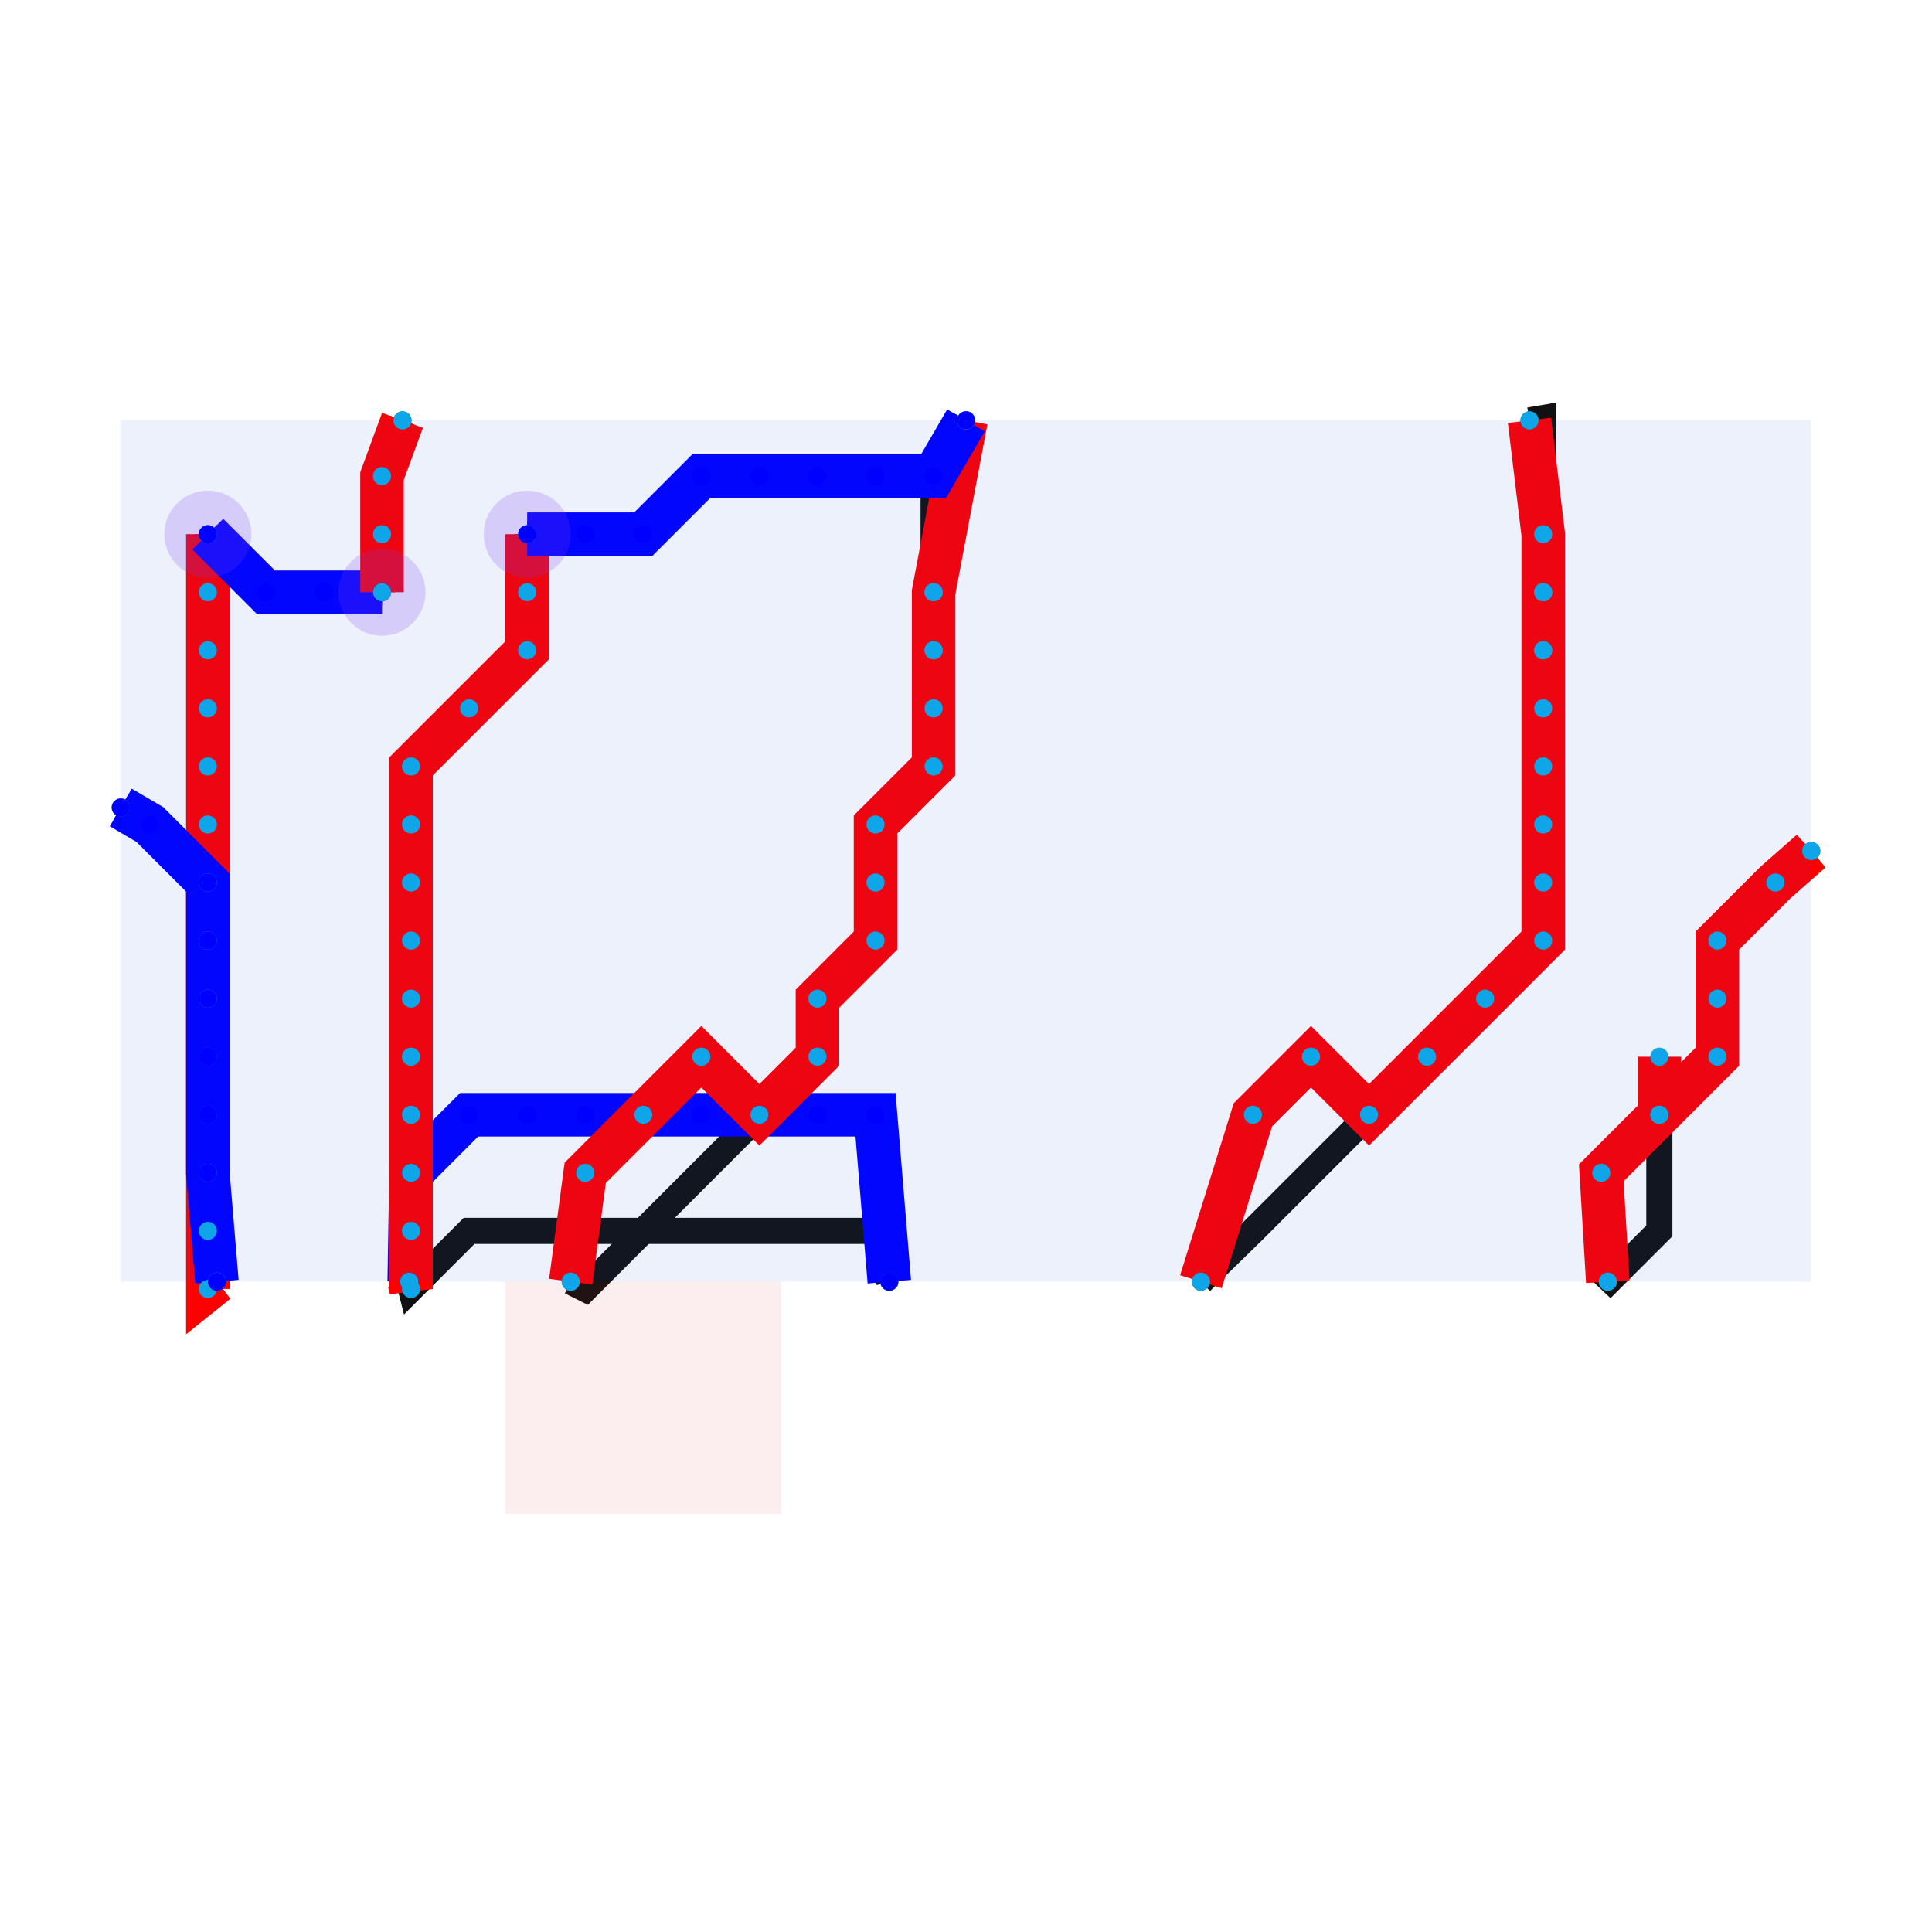
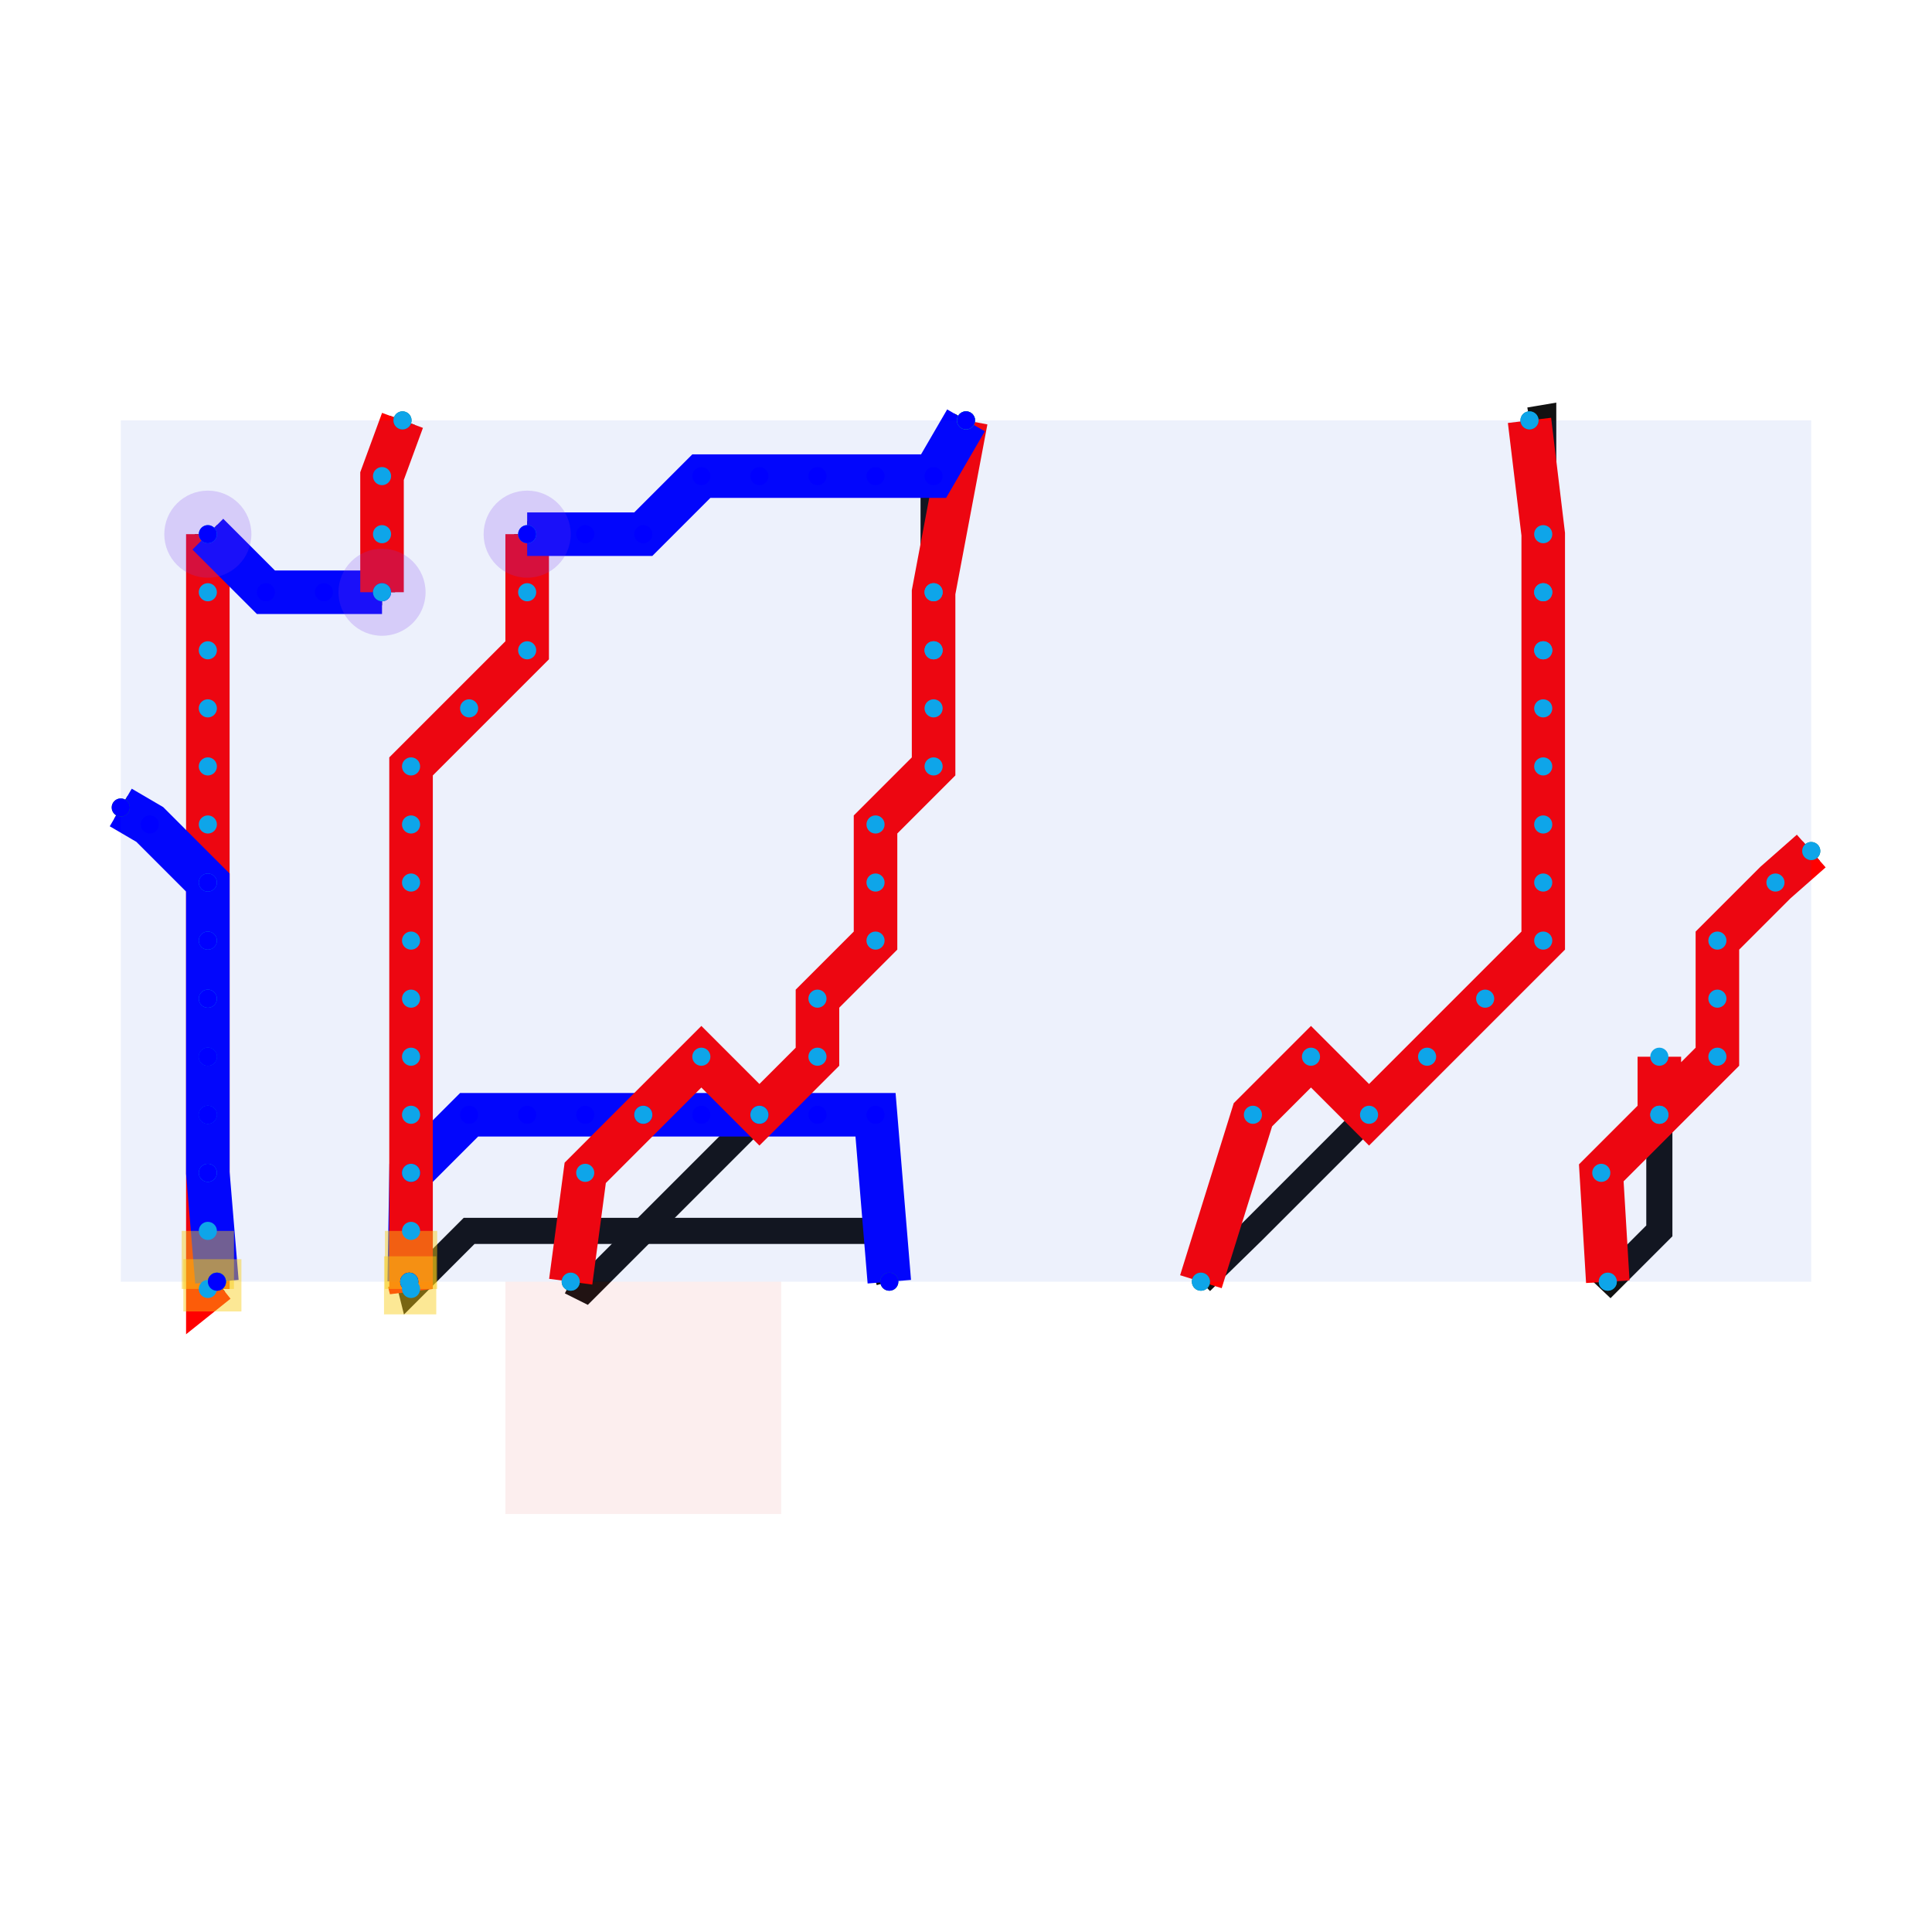
<svg xmlns="http://www.w3.org/2000/svg" width="640" height="640" viewBox="0 0 640 640">
  <rect width="100%" height="100%" fill="white" />
  <g>
    <polyline data-points="1.19375,-12.775 1.2000000000000002,-12.8 1.4000000000000001,-12.600000000000001 1.6,-12.600000000000001 1.8,-12.600000000000001 2,-12.600000000000001 2.2,-12.600000000000001 2.4000000000000004,-12.600000000000001 2.6000000000000005,-12.600000000000001 2.8000000000000007,-12.600000000000001 2.8475,-12.775" data-type="line" data-label="original:source_net_6_mst0" points="135.565,424.58 136.166,426.984 155.399,407.751 174.632,407.751 193.865,407.751 213.098,407.751 232.332,407.751 251.565,407.751 270.798,407.751 290.031,407.751 294.599,424.58" fill="none" stroke="#111111" stroke-width="8.655" />
  </g>
  <g>
    <polyline data-points="0.5312500000000008,-12.775 0.5,-12.8 0.5,-12.600000000000001 0.5,-12.400000000000002 0.5,-12.200000000000003 0.5,-12.000000000000004 0.5,-11.800000000000004 0.5,-11.600000000000005 0.5,-11.400000000000006 0.5,-11.200000000000006 0.5,-11.000000000000007 0.5,-10.800000000000008 0.5,-10.600000000000009 0.5,-10.40000000000001 0.5,-10.20000000000001" data-type="line" data-label="original:source_net_12" points="71.855,424.58 68.85,426.984 68.85,407.751 68.85,388.518 68.85,369.285 68.85,350.052 68.85,330.819 68.85,311.585 68.85,292.352 68.85,273.119 68.85,253.886 68.85,234.653 68.85,215.42 68.85,196.186 68.85,176.953" fill="none" stroke="#111111" stroke-width="8.655" />
  </g>
  <g>
    <polyline data-points="0.5,-10.20000000000001 0.5,-10.20000000000001 0.7,-10.40000000000001 0.8999999999999999,-10.40000000000001 1.0999999999999999,-10.40000000000001" data-type="line" data-label="original:source_net_12" points="68.85,176.953 68.85,176.953 88.083,196.186 107.316,196.186 126.549,196.186" fill="none" stroke="#111111" stroke-width="8.655" />
  </g>
  <g>
    <polyline data-points="1.0999999999999999,-10.40000000000001 1.0999999999999999,-10.40000000000001 1.0999999999999999,-10.20000000000001 1.0999999999999999,-10.00000000000001 1.1705457001021478,-9.807968978321702" data-type="line" data-label="original:source_net_12" points="126.549,196.186 126.549,196.186 126.549,176.953 126.549,157.72 133.333,139.253" fill="none" stroke="#111111" stroke-width="8.655" />
  </g>
  <g>
    <polyline data-points="5.322455650459661,-12.775 5.300000000000001,-12.8 5.500000000000001,-12.600000000000001 5.500000000000001,-12.400000000000002 5.500000000000001,-12.200000000000003 5.700000000000001,-12.000000000000004 5.700000000000001,-11.800000000000004 5.700000000000001,-11.600000000000005 5.900000000000001,-11.400000000000006 6.023274200612882,-11.291484489160851" data-type="line" data-label="original:source_net_15_mst1" points="532.605,424.58 530.446,426.984 549.679,407.751 549.679,388.518 549.679,369.285 568.912,350.052 568.912,330.819 568.912,311.585 588.145,292.352 600,281.917" fill="none" stroke="#111111" stroke-width="8.655" />
  </g>
  <g>
    <polyline data-points="5.052728500510735,-9.807968978321702 5.1000000000000005,-9.8 5.1000000000000005,-10 5.1000000000000005,-10.2 5.1000000000000005,-10.399999999999999 5.1000000000000005,-10.599999999999998 5.1000000000000005,-10.799999999999997 5.1000000000000005,-10.999999999999996 5.1000000000000005,-11.199999999999996 5.1000000000000005,-11.399999999999995 5.1000000000000005,-11.599999999999994 4.9,-11.799999999999994 4.7,-11.999999999999993 4.5,-12.199999999999992 4.3,-12.399999999999991 4.1,-12.59999999999999 3.920818550153221,-12.775" data-type="line" data-label="original:source_net_6_mst2" points="506.667,139.253 511.213,138.487 511.213,157.72 511.213,176.953 511.213,196.186 511.213,215.42 511.213,234.653 511.213,253.886 511.213,273.119 511.213,292.352 511.213,311.585 491.979,330.819 472.746,350.052 453.513,369.285 434.28,388.518 415.047,407.751 397.816,424.58" fill="none" stroke="#111111" stroke-width="8.655" />
  </g>
  <g>
    <polyline data-points="1.75,-12.775 1.8,-12.8 2,-12.600000000000001 2.2,-12.400000000000002 2.4000000000000004,-12.200000000000003 2.6000000000000005,-12.000000000000004 2.6000000000000005,-11.800000000000004 2.8000000000000007,-11.600000000000005 2.8000000000000007,-11.400000000000006 2.8000000000000007,-11.200000000000006 3.000000000000001,-11.000000000000007 3.000000000000001,-10.800000000000008 3.000000000000001,-10.600000000000009 3.000000000000001,-10.40000000000001 3.000000000000001,-10.20000000000001 3.000000000000001,-10.00000000000001 3.1116371003064414,-9.807968978321702" data-type="line" data-label="original:source_net_18" points="189.057,424.58 193.865,426.984 213.098,407.751 232.332,388.518 251.565,369.285 270.798,350.052 270.798,330.819 290.031,311.585 290.031,292.352 290.031,273.119 309.264,253.886 309.264,234.653 309.264,215.42 309.264,196.186 309.264,176.953 309.264,157.72 320,139.253" fill="none" stroke="#111111" stroke-width="8.655" />
  </g>
  <g>
    <polyline data-points="0.5312500000000008,-12.775 0.5,-12.8 0.5,-12.600000000000001 0.5,-12.400000000000002 0.5,-12.200000000000003 0.5,-12.000000000000004 0.5,-11.800000000000004 0.5,-11.600000000000005 0.5,-11.400000000000006 0.3,-11.200000000000006 0.20000000000000107,-11.14148448916085" data-type="line" data-label="original:source_net_13_mst2" points="71.855,424.58 68.85,426.984 68.85,407.751 68.85,388.518 68.85,369.285 68.85,350.052 68.85,330.819 68.85,311.585 68.85,292.352 49.617,273.119 40,267.492" fill="none" stroke="#111111" stroke-width="8.655" />
  </g>
  <g>
    <polyline data-points="1.19375,-12.775 1.2000000000000002,-12.8 1.2000000000000002,-12.600000000000001 1.2000000000000002,-12.400000000000002 1.2000000000000002,-12.200000000000003 1.2000000000000002,-12.000000000000004 1.2000000000000002,-11.800000000000004 1.2000000000000002,-11.600000000000005 1.2000000000000002,-11.400000000000006 1.2000000000000002,-11.200000000000006 1.2000000000000002,-11.000000000000007 1.4000000000000001,-10.800000000000008 1.6,-10.600000000000009 1.6,-10.40000000000001 1.6,-10.20000000000001" data-type="line" data-label="original:source_net_19" points="135.565,424.58 136.166,426.984 136.166,407.751 136.166,388.518 136.166,369.285 136.166,350.052 136.166,330.819 136.166,311.585 136.166,292.352 136.166,273.119 136.166,253.886 155.399,234.653 174.632,215.42 174.632,196.186 174.632,176.953" fill="none" stroke="#111111" stroke-width="8.655" />
  </g>
  <g>
    <polyline data-points="1.6,-10.20000000000001 1.6,-10.20000000000001 1.8,-10.20000000000001 2,-10.20000000000001 2.2,-10.00000000000001 2.4000000000000004,-10.00000000000001 2.6000000000000005,-10.00000000000001 2.8000000000000007,-10.00000000000001 3.000000000000001,-10.00000000000001 3.1116371003064414,-9.807968978321702" data-type="line" data-label="original:source_net_19" points="174.632,176.953 174.632,176.953 193.865,176.953 213.098,176.953 232.332,157.72 251.565,157.72 270.798,157.72 290.031,157.72 309.264,157.72 320,139.253" fill="none" stroke="#111111" stroke-width="8.655" />
  </g>
  <g>
    <polyline data-points="1.19375,-12.775 1.2000000000000002,-12.4 1.4000000000000001,-12.200000000000001 1.6,-12.200000000000001 1.8,-12.200000000000001 2,-12.200000000000001 2.2,-12.200000000000001 2.4000000000000004,-12.200000000000001 2.6000000000000005,-12.200000000000001 2.8000000000000007,-12.200000000000001 2.8475,-12.775" data-type="line" data-label="source_net_6_mst0" points="135.565,424.58 136.166,388.518 155.399,369.285 174.632,369.285 193.865,369.285 213.098,369.285 232.332,369.285 251.565,369.285 270.798,369.285 290.031,369.285 294.599,424.58" fill="none" stroke="#0000FF" stroke-width="14.425" />
  </g>
  <g>
    <polyline data-points="0.5312500000000008,-12.775 0.5,-12.8 0.5,-12.600000000000001 0.5,-12.400000000000002 0.5,-12.200000000000003 0.5,-12.000000000000004 0.5,-11.800000000000004 0.5,-11.600000000000005 0.5,-11.400000000000006 0.5,-11.200000000000006 0.5,-11.000000000000007 0.5,-10.800000000000008 0.5,-10.600000000000009 0.5,-10.40000000000001 0.5,-10.20000000000001" data-type="line" data-label="source_net_12" points="71.855,424.58 68.85,426.984 68.85,407.751 68.85,388.518 68.85,369.285 68.85,350.052 68.85,330.819 68.85,311.585 68.85,292.352 68.85,273.119 68.85,253.886 68.85,234.653 68.85,215.42 68.85,196.186 68.85,176.953" fill="none" stroke="#FF0000" stroke-width="14.425" />
  </g>
  <g>
    <polyline data-points="0.5,-10.20000000000001 0.5,-10.20000000000001 0.7,-10.40000000000001 0.8999999999999999,-10.40000000000001 1.0999999999999999,-10.40000000000001" data-type="line" data-label="source_net_12" points="68.85,176.953 68.85,176.953 88.083,196.186 107.316,196.186 126.549,196.186" fill="none" stroke="#0000FF" stroke-width="14.425" />
  </g>
  <g>
    <polyline data-points="1.0999999999999999,-10.40000000000001 1.0999999999999999,-10.40000000000001 1.0999999999999999,-10.20000000000001 1.0999999999999999,-10.00000000000001 1.1705457001021478,-9.807968978321702" data-type="line" data-label="source_net_12" points="126.549,196.186 126.549,196.186 126.549,176.953 126.549,157.72 133.333,139.253" fill="none" stroke="#FF0000" stroke-width="14.425" />
  </g>
  <g>
    <polyline data-points="5.322455650459661,-12.775 5.300000000000001,-12.4 5.500000000000001,-12.200000000000001 5.500000000000001,-12.000000000000002 5.500000000000001,-12.200000000000003 5.700000000000001,-12.000000000000004 5.700000000000001,-11.800000000000004 5.700000000000001,-11.600000000000005 5.900000000000001,-11.400000000000006 6.023274200612882,-11.291484489160851" data-type="line" data-label="source_net_15_mst1" points="532.605,424.58 530.446,388.518 549.679,369.285 549.679,350.052 549.679,369.285 568.912,350.052 568.912,330.819 568.912,311.585 588.145,292.352 600,281.917" fill="none" stroke="#FF0000" stroke-width="14.425" />
  </g>
  <g>
    <polyline data-points="5.052728500510735,-9.807968978321702 5.1000000000000005,-10.200000000000001 5.1000000000000005,-10.4 5.1000000000000005,-10.6 5.1000000000000005,-10.399999999999999 5.1000000000000005,-10.599999999999998 5.1000000000000005,-10.799999999999997 5.1000000000000005,-10.999999999999996 5.1000000000000005,-11.199999999999996 5.1000000000000005,-11.399999999999995 5.1000000000000005,-11.599999999999994 4.9,-11.799999999999994 4.7,-11.999999999999993 4.5,-12.199999999999992 4.3,-11.999999999999991 4.1,-12.19999999999999 3.920818550153221,-12.775" data-type="line" data-label="source_net_6_mst2" points="506.667,139.253 511.213,176.953 511.213,196.186 511.213,215.42 511.213,196.186 511.213,215.42 511.213,234.653 511.213,253.886 511.213,273.119 511.213,292.352 511.213,311.585 491.979,330.819 472.746,350.052 453.513,369.285 434.28,350.052 415.047,369.285 397.816,424.58" fill="none" stroke="#FF0000" stroke-width="14.425" />
  </g>
  <g>
    <polyline data-points="1.75,-12.775 1.8,-12.4 2,-12.200000000000001 2.2,-12.000000000000002 2.4000000000000004,-12.200000000000003 2.6000000000000005,-12.000000000000004 2.6000000000000005,-11.800000000000004 2.8000000000000007,-11.600000000000005 2.8000000000000007,-11.400000000000006 2.8000000000000007,-11.200000000000006 3.000000000000001,-11.000000000000007 3.000000000000001,-10.800000000000008 3.000000000000001,-10.600000000000009 3.000000000000001,-10.40000000000001 3.000000000000001,-10.60000000000001 3.000000000000001,-10.400000000000011 3.1116371003064414,-9.807968978321702" data-type="line" data-label="source_net_18" points="189.057,424.58 193.865,388.518 213.098,369.285 232.332,350.052 251.565,369.285 270.798,350.052 270.798,330.819 290.031,311.585 290.031,292.352 290.031,273.119 309.264,253.886 309.264,234.653 309.264,215.42 309.264,196.186 309.264,215.42 309.264,196.186 320,139.253" fill="none" stroke="#FF0000" stroke-width="14.425" />
  </g>
  <g>
    <polyline data-points="0.5312500000000008,-12.775 0.5,-12.4 0.5,-12.200000000000001 0.5,-12.000000000000002 0.5,-12.200000000000003 0.5,-12.000000000000004 0.5,-11.800000000000004 0.5,-11.600000000000005 0.5,-11.400000000000006 0.3,-11.200000000000006 0.20000000000000107,-11.14148448916085" data-type="line" data-label="source_net_13_mst2" points="71.855,424.58 68.85,388.518 68.85,369.285 68.85,350.052 68.85,369.285 68.85,350.052 68.85,330.819 68.85,311.585 68.85,292.352 49.617,273.119 40,267.492" fill="none" stroke="#0000FF" stroke-width="14.425" />
  </g>
  <g>
    <polyline data-points="1.19375,-12.775 1.2000000000000002,-12.8 1.2000000000000002,-12.600000000000001 1.2000000000000002,-12.400000000000002 1.2000000000000002,-12.200000000000003 1.2000000000000002,-12.000000000000004 1.2000000000000002,-11.800000000000004 1.2000000000000002,-11.600000000000005 1.2000000000000002,-11.400000000000006 1.2000000000000002,-11.200000000000006 1.2000000000000002,-11.000000000000007 1.4000000000000001,-10.800000000000008 1.6,-10.600000000000009 1.6,-10.40000000000001 1.6,-10.20000000000001" data-type="line" data-label="source_net_19" points="135.565,424.58 136.166,426.984 136.166,407.751 136.166,388.518 136.166,369.285 136.166,350.052 136.166,330.819 136.166,311.585 136.166,292.352 136.166,273.119 136.166,253.886 155.399,234.653 174.632,215.42 174.632,196.186 174.632,176.953" fill="none" stroke="#FF0000" stroke-width="14.425" />
  </g>
  <g>
    <polyline data-points="1.6,-10.20000000000001 1.6,-10.20000000000001 1.8,-10.20000000000001 2,-10.20000000000001 2.2,-10.00000000000001 2.4000000000000004,-10.00000000000001 2.6000000000000005,-10.00000000000001 2.8000000000000007,-10.00000000000001 3.000000000000001,-10.00000000000001 3.1116371003064414,-9.807968978321702" data-type="line" data-label="source_net_19" points="174.632,176.953 174.632,176.953 193.865,176.953 213.098,176.953 232.332,157.72 251.565,157.72 270.798,157.72 290.031,157.72 309.264,157.72 320,139.253" fill="none" stroke="#0000FF" stroke-width="14.425" />
  </g>
  <g>
    <rect data-type="rect" data-label="cmn_26" data-x="3.1116371003064414" data-y="-11.291484489160851" x="40" y="139.253" width="560" height="285.327" fill="rgba(29, 78, 216, 0.08)" stroke="#1d4ed8" stroke-width="0.01" />
  </g>
  <g>
    <rect data-type="rect" data-label="obstacle:rect:0" data-x="2" data-y="-13.175" x="167.42" y="424.58" width="91.358" height="76.933" fill="rgba(220, 38, 38, 0.08)" stroke="#dc2626" stroke-width="0.01" />
+   </g>
+   <g>
+     <rect data-type="rect" data-label="boundry-violation:1:0" data-x="0.5156250000000004" data-y="-12.787500000000001" x="60.736" y="417.127" width="19.233" height="17.31" fill="rgba(250, 204, 21, 0.45)" stroke="#b45309" stroke-width="0.01" />
+   </g>
+   <g>
+     <rect data-type="rect" data-label="boundry-violation:1:1" data-x="0.5" data-y="-12.700000000000001" x="60.195" y="407.751" width="17.31" height="19.233" fill="rgba(250, 204, 21, 0.45)" stroke="#b45309" stroke-width="0.01" />
+   </g>
+   <g>
+     <rect data-type="rect" data-label="boundry-violation:6:0" data-x="1.1968750000000001" data-y="-12.787500000000001" x="127.21" y="416.166" width="17.31" height="19.233" fill="rgba(250, 204, 21, 0.45)" stroke="#b45309" stroke-width="0.01" />
+   </g>
+   <g>
+     <rect data-type="rect" data-label="boundry-violation:6:1" data-x="1.2000000000000002" data-y="-12.700000000000001" x="127.511" y="407.751" width="17.31" height="19.233" fill="rgba(250, 204, 21, 0.45)" stroke="#b45309" stroke-width="0.01" />
  </g>
  <circle data-type="circle" data-label="" data-x="0.5" data-y="-10.20000000000001" cx="68.85" cy="176.953" r="14.425" fill="rgba(124, 58, 237, 0.2)" stroke="#7c3aed" stroke-width="0.01" />
  <circle data-type="circle" data-label="" data-x="1.0999999999999999" data-y="-10.40000000000001" cx="126.549" cy="196.186" r="14.425" fill="rgba(124, 58, 237, 0.2)" stroke="#7c3aed" stroke-width="0.01" />
  <circle data-type="circle" data-label="" data-x="1.6" data-y="-10.20000000000001" cx="174.632" cy="176.953" r="14.425" fill="rgba(124, 58, 237, 0.2)" stroke="#7c3aed" stroke-width="0.01" />
  <g>
    <circle data-type="point" data-label="source_net_6_mst0" data-x="1.19375" data-y="-12.775" cx="135.565" cy="424.58" r="3" fill="#0f766e" />
  </g>
  <g>
    <circle data-type="point" data-label="source_net_6_mst0" data-x="2.8475" data-y="-12.775" cx="294.599" cy="424.58" r="3" fill="#0f766e" />
  </g>
  <g>
    <circle data-type="point" data-label="source_net_19" data-x="1.19375" data-y="-12.775" cx="135.565" cy="424.58" r="3" fill="#0f766e" />
  </g>
  <g>
    <circle data-type="point" data-label="source_net_19" data-x="3.1116371003064414" data-y="-9.807968978321702" cx="320" cy="139.253" r="3" fill="#0f766e" />
  </g>
  <g>
    <circle data-type="point" data-label="source_net_6_mst2" data-x="3.920818550153221" data-y="-12.775" cx="397.816" cy="424.58" r="3" fill="#0f766e" />
  </g>
  <g>
    <circle data-type="point" data-label="source_net_6_mst2" data-x="5.052728500510735" data-y="-9.807968978321702" cx="506.667" cy="139.253" r="3" fill="#0f766e" />
  </g>
  <g>
    <circle data-type="point" data-label="source_net_13_mst2" data-x="0.20000000000000107" data-y="-11.14148448916085" cx="40" cy="267.492" r="3" fill="#0f766e" />
  </g>
  <g>
    <circle data-type="point" data-label="source_net_13_mst2" data-x="0.5312500000000008" data-y="-12.775" cx="71.855" cy="424.58" r="3" fill="#0f766e" />
  </g>
  <g>
    <circle data-type="point" data-label="source_net_18" data-x="1.75" data-y="-12.775" cx="189.057" cy="424.58" r="3" fill="#0f766e" />
  </g>
  <g>
    <circle data-type="point" data-label="source_net_18" data-x="3.1116371003064414" data-y="-9.807968978321702" cx="320" cy="139.253" r="3" fill="#0f766e" />
  </g>
  <g>
    <circle data-type="point" data-label="source_net_12" data-x="1.1705457001021478" data-y="-9.807968978321702" cx="133.333" cy="139.253" r="3" fill="#0f766e" />
  </g>
  <g>
    <circle data-type="point" data-label="source_net_12" data-x="0.5312500000000008" data-y="-12.775" cx="71.855" cy="424.58" r="3" fill="#0f766e" />
  </g>
  <g>
    <circle data-type="point" data-label="source_net_15_mst1" data-x="5.322455650459661" data-y="-12.775" cx="532.605" cy="424.58" r="3" fill="#0f766e" />
  </g>
  <g>
    <circle data-type="point" data-label="source_net_15_mst1" data-x="6.023274200612882" data-y="-11.291484489160851" cx="600" cy="281.917" r="3" fill="#0f766e" />
  </g>
  <g>
    <circle data-type="point" data-label="" data-x="1.19375" data-y="-12.775" cx="135.565" cy="424.58" r="3" fill="#0000FF" />
  </g>
  <g>
    <circle data-type="point" data-label="" data-x="1.2000000000000002" data-y="-12.4" cx="136.166" cy="388.518" r="3" fill="#0000FF" />
  </g>
  <g>
    <circle data-type="point" data-label="" data-x="1.4000000000000001" data-y="-12.200000000000001" cx="155.399" cy="369.285" r="3" fill="#0000FF" />
  </g>
  <g>
    <circle data-type="point" data-label="" data-x="1.6" data-y="-12.200000000000001" cx="174.632" cy="369.285" r="3" fill="#0000FF" />
  </g>
  <g>
    <circle data-type="point" data-label="" data-x="1.8" data-y="-12.200000000000001" cx="193.865" cy="369.285" r="3" fill="#0000FF" />
  </g>
  <g>
    <circle data-type="point" data-label="" data-x="2" data-y="-12.200000000000001" cx="213.098" cy="369.285" r="3" fill="#0000FF" />
  </g>
  <g>
    <circle data-type="point" data-label="" data-x="2.2" data-y="-12.200000000000001" cx="232.332" cy="369.285" r="3" fill="#0000FF" />
  </g>
  <g>
    <circle data-type="point" data-label="" data-x="2.4000000000000004" data-y="-12.200000000000001" cx="251.565" cy="369.285" r="3" fill="#0000FF" />
  </g>
  <g>
    <circle data-type="point" data-label="" data-x="2.6000000000000005" data-y="-12.200000000000001" cx="270.798" cy="369.285" r="3" fill="#0000FF" />
  </g>
  <g>
    <circle data-type="point" data-label="" data-x="2.8000000000000007" data-y="-12.200000000000001" cx="290.031" cy="369.285" r="3" fill="#0000FF" />
  </g>
  <g>
    <circle data-type="point" data-label="" data-x="2.8475" data-y="-12.775" cx="294.599" cy="424.58" r="3" fill="#0000FF" />
  </g>
  <g>
    <circle data-type="point" data-label="" data-x="0.5312500000000008" data-y="-12.775" cx="71.855" cy="424.58" r="3" fill="#0ea5e9" />
  </g>
  <g>
    <circle data-type="point" data-label="" data-x="0.5" data-y="-12.8" cx="68.85" cy="426.984" r="3" fill="#0ea5e9" />
  </g>
  <g>
    <circle data-type="point" data-label="" data-x="0.5" data-y="-12.600000000000001" cx="68.85" cy="407.751" r="3" fill="#0ea5e9" />
  </g>
  <g>
    <circle data-type="point" data-label="" data-x="0.5" data-y="-12.400000000000002" cx="68.85" cy="388.518" r="3" fill="#0ea5e9" />
  </g>
  <g>
    <circle data-type="point" data-label="" data-x="0.5" data-y="-12.200000000000003" cx="68.85" cy="369.285" r="3" fill="#0ea5e9" />
  </g>
  <g>
    <circle data-type="point" data-label="" data-x="0.5" data-y="-12.000000000000004" cx="68.85" cy="350.052" r="3" fill="#0ea5e9" />
  </g>
  <g>
    <circle data-type="point" data-label="" data-x="0.5" data-y="-11.800000000000004" cx="68.85" cy="330.819" r="3" fill="#0ea5e9" />
  </g>
  <g>
    <circle data-type="point" data-label="" data-x="0.5" data-y="-11.600000000000005" cx="68.85" cy="311.585" r="3" fill="#0ea5e9" />
  </g>
  <g>
    <circle data-type="point" data-label="" data-x="0.5" data-y="-11.400000000000006" cx="68.85" cy="292.352" r="3" fill="#0ea5e9" />
  </g>
  <g>
    <circle data-type="point" data-label="" data-x="0.5" data-y="-11.200000000000006" cx="68.85" cy="273.119" r="3" fill="#0ea5e9" />
  </g>
  <g>
    <circle data-type="point" data-label="" data-x="0.5" data-y="-11.000000000000007" cx="68.85" cy="253.886" r="3" fill="#0ea5e9" />
  </g>
  <g>
    <circle data-type="point" data-label="" data-x="0.5" data-y="-10.800000000000008" cx="68.85" cy="234.653" r="3" fill="#0ea5e9" />
  </g>
  <g>
    <circle data-type="point" data-label="" data-x="0.5" data-y="-10.600000000000009" cx="68.85" cy="215.42" r="3" fill="#0ea5e9" />
  </g>
  <g>
    <circle data-type="point" data-label="" data-x="0.5" data-y="-10.40000000000001" cx="68.85" cy="196.186" r="3" fill="#0ea5e9" />
  </g>
  <g>
    <circle data-type="point" data-label="" data-x="0.5" data-y="-10.20000000000001" cx="68.85" cy="176.953" r="3" fill="#0ea5e9" />
  </g>
  <g>
    <circle data-type="point" data-label="" data-x="0.5" data-y="-10.20000000000001" cx="68.85" cy="176.953" r="3" fill="#0000FF" />
  </g>
  <g>
    <circle data-type="point" data-label="" data-x="0.7" data-y="-10.40000000000001" cx="88.083" cy="196.186" r="3" fill="#0000FF" />
  </g>
  <g>
    <circle data-type="point" data-label="" data-x="0.8999999999999999" data-y="-10.40000000000001" cx="107.316" cy="196.186" r="3" fill="#0000FF" />
  </g>
  <g>
    <circle data-type="point" data-label="" data-x="1.0999999999999999" data-y="-10.40000000000001" cx="126.549" cy="196.186" r="3" fill="#0000FF" />
  </g>
  <g>
    <circle data-type="point" data-label="" data-x="1.0999999999999999" data-y="-10.40000000000001" cx="126.549" cy="196.186" r="3" fill="#0ea5e9" />
  </g>
  <g>
    <circle data-type="point" data-label="" data-x="1.0999999999999999" data-y="-10.20000000000001" cx="126.549" cy="176.953" r="3" fill="#0ea5e9" />
  </g>
  <g>
    <circle data-type="point" data-label="" data-x="1.0999999999999999" data-y="-10.00000000000001" cx="126.549" cy="157.72" r="3" fill="#0ea5e9" />
  </g>
  <g>
    <circle data-type="point" data-label="" data-x="1.1705457001021478" data-y="-9.807968978321702" cx="133.333" cy="139.253" r="3" fill="#0ea5e9" />
  </g>
  <g>
    <circle data-type="point" data-label="" data-x="5.322455650459661" data-y="-12.775" cx="532.605" cy="424.58" r="3" fill="#0ea5e9" />
  </g>
  <g>
    <circle data-type="point" data-label="" data-x="5.300000000000001" data-y="-12.4" cx="530.446" cy="388.518" r="3" fill="#0ea5e9" />
  </g>
  <g>
    <circle data-type="point" data-label="" data-x="5.500000000000001" data-y="-12.200000000000001" cx="549.679" cy="369.285" r="3" fill="#0ea5e9" />
  </g>
  <g>
    <circle data-type="point" data-label="" data-x="5.500000000000001" data-y="-12.000000000000002" cx="549.679" cy="350.052" r="3" fill="#0ea5e9" />
  </g>
  <g>
    <circle data-type="point" data-label="" data-x="5.500000000000001" data-y="-12.200000000000003" cx="549.679" cy="369.285" r="3" fill="#0ea5e9" />
  </g>
  <g>
    <circle data-type="point" data-label="" data-x="5.700000000000001" data-y="-12.000000000000004" cx="568.912" cy="350.052" r="3" fill="#0ea5e9" />
  </g>
  <g>
    <circle data-type="point" data-label="" data-x="5.700000000000001" data-y="-11.800000000000004" cx="568.912" cy="330.819" r="3" fill="#0ea5e9" />
  </g>
  <g>
    <circle data-type="point" data-label="" data-x="5.700000000000001" data-y="-11.600000000000005" cx="568.912" cy="311.585" r="3" fill="#0ea5e9" />
  </g>
  <g>
    <circle data-type="point" data-label="" data-x="5.900000000000001" data-y="-11.400000000000006" cx="588.145" cy="292.352" r="3" fill="#0ea5e9" />
  </g>
  <g>
    <circle data-type="point" data-label="" data-x="6.023274200612882" data-y="-11.291484489160851" cx="600" cy="281.917" r="3" fill="#0ea5e9" />
  </g>
  <g>
    <circle data-type="point" data-label="" data-x="5.052728500510735" data-y="-9.807968978321702" cx="506.667" cy="139.253" r="3" fill="#0ea5e9" />
  </g>
  <g>
    <circle data-type="point" data-label="" data-x="5.1000000000000005" data-y="-10.200000000000001" cx="511.213" cy="176.953" r="3" fill="#0ea5e9" />
  </g>
  <g>
    <circle data-type="point" data-label="" data-x="5.1000000000000005" data-y="-10.4" cx="511.213" cy="196.186" r="3" fill="#0ea5e9" />
  </g>
  <g>
    <circle data-type="point" data-label="" data-x="5.1000000000000005" data-y="-10.6" cx="511.213" cy="215.42" r="3" fill="#0ea5e9" />
  </g>
  <g>
    <circle data-type="point" data-label="" data-x="5.1000000000000005" data-y="-10.399999999999999" cx="511.213" cy="196.186" r="3" fill="#0ea5e9" />
  </g>
  <g>
    <circle data-type="point" data-label="" data-x="5.1000000000000005" data-y="-10.599999999999998" cx="511.213" cy="215.42" r="3" fill="#0ea5e9" />
  </g>
  <g>
    <circle data-type="point" data-label="" data-x="5.1000000000000005" data-y="-10.799999999999997" cx="511.213" cy="234.653" r="3" fill="#0ea5e9" />
  </g>
  <g>
    <circle data-type="point" data-label="" data-x="5.1000000000000005" data-y="-10.999999999999996" cx="511.213" cy="253.886" r="3" fill="#0ea5e9" />
  </g>
  <g>
    <circle data-type="point" data-label="" data-x="5.1000000000000005" data-y="-11.199999999999996" cx="511.213" cy="273.119" r="3" fill="#0ea5e9" />
  </g>
  <g>
    <circle data-type="point" data-label="" data-x="5.1000000000000005" data-y="-11.399999999999995" cx="511.213" cy="292.352" r="3" fill="#0ea5e9" />
  </g>
  <g>
    <circle data-type="point" data-label="" data-x="5.1000000000000005" data-y="-11.599999999999994" cx="511.213" cy="311.585" r="3" fill="#0ea5e9" />
  </g>
  <g>
    <circle data-type="point" data-label="" data-x="4.9" data-y="-11.799999999999994" cx="491.979" cy="330.819" r="3" fill="#0ea5e9" />
  </g>
  <g>
    <circle data-type="point" data-label="" data-x="4.7" data-y="-11.999999999999993" cx="472.746" cy="350.052" r="3" fill="#0ea5e9" />
  </g>
  <g>
    <circle data-type="point" data-label="" data-x="4.5" data-y="-12.199999999999992" cx="453.513" cy="369.285" r="3" fill="#0ea5e9" />
  </g>
  <g>
    <circle data-type="point" data-label="" data-x="4.3" data-y="-11.999999999999991" cx="434.28" cy="350.052" r="3" fill="#0ea5e9" />
  </g>
  <g>
    <circle data-type="point" data-label="" data-x="4.1" data-y="-12.19999999999999" cx="415.047" cy="369.285" r="3" fill="#0ea5e9" />
  </g>
  <g>
    <circle data-type="point" data-label="" data-x="3.920818550153221" data-y="-12.775" cx="397.816" cy="424.58" r="3" fill="#0ea5e9" />
  </g>
  <g>
    <circle data-type="point" data-label="" data-x="1.75" data-y="-12.775" cx="189.057" cy="424.58" r="3" fill="#0ea5e9" />
  </g>
  <g>
    <circle data-type="point" data-label="" data-x="1.8" data-y="-12.4" cx="193.865" cy="388.518" r="3" fill="#0ea5e9" />
  </g>
  <g>
    <circle data-type="point" data-label="" data-x="2" data-y="-12.200000000000001" cx="213.098" cy="369.285" r="3" fill="#0ea5e9" />
  </g>
  <g>
    <circle data-type="point" data-label="" data-x="2.2" data-y="-12.000000000000002" cx="232.332" cy="350.052" r="3" fill="#0ea5e9" />
  </g>
  <g>
    <circle data-type="point" data-label="" data-x="2.4000000000000004" data-y="-12.200000000000003" cx="251.565" cy="369.285" r="3" fill="#0ea5e9" />
  </g>
  <g>
    <circle data-type="point" data-label="" data-x="2.6000000000000005" data-y="-12.000000000000004" cx="270.798" cy="350.052" r="3" fill="#0ea5e9" />
  </g>
  <g>
    <circle data-type="point" data-label="" data-x="2.6000000000000005" data-y="-11.800000000000004" cx="270.798" cy="330.819" r="3" fill="#0ea5e9" />
  </g>
  <g>
    <circle data-type="point" data-label="" data-x="2.8000000000000007" data-y="-11.600000000000005" cx="290.031" cy="311.585" r="3" fill="#0ea5e9" />
  </g>
  <g>
    <circle data-type="point" data-label="" data-x="2.8000000000000007" data-y="-11.400000000000006" cx="290.031" cy="292.352" r="3" fill="#0ea5e9" />
  </g>
  <g>
    <circle data-type="point" data-label="" data-x="2.8000000000000007" data-y="-11.200000000000006" cx="290.031" cy="273.119" r="3" fill="#0ea5e9" />
  </g>
  <g>
    <circle data-type="point" data-label="" data-x="3.000000000000001" data-y="-11.000000000000007" cx="309.264" cy="253.886" r="3" fill="#0ea5e9" />
  </g>
  <g>
    <circle data-type="point" data-label="" data-x="3.000000000000001" data-y="-10.800000000000008" cx="309.264" cy="234.653" r="3" fill="#0ea5e9" />
  </g>
  <g>
    <circle data-type="point" data-label="" data-x="3.000000000000001" data-y="-10.600000000000009" cx="309.264" cy="215.42" r="3" fill="#0ea5e9" />
  </g>
  <g>
    <circle data-type="point" data-label="" data-x="3.000000000000001" data-y="-10.40000000000001" cx="309.264" cy="196.186" r="3" fill="#0ea5e9" />
  </g>
  <g>
    <circle data-type="point" data-label="" data-x="3.000000000000001" data-y="-10.60000000000001" cx="309.264" cy="215.42" r="3" fill="#0ea5e9" />
  </g>
  <g>
    <circle data-type="point" data-label="" data-x="3.000000000000001" data-y="-10.400000000000011" cx="309.264" cy="196.186" r="3" fill="#0ea5e9" />
  </g>
  <g>
    <circle data-type="point" data-label="" data-x="3.1116371003064414" data-y="-9.807968978321702" cx="320" cy="139.253" r="3" fill="#0ea5e9" />
  </g>
  <g>
    <circle data-type="point" data-label="" data-x="0.5312500000000008" data-y="-12.775" cx="71.855" cy="424.58" r="3" fill="#0000FF" />
  </g>
  <g>
    <circle data-type="point" data-label="" data-x="0.5" data-y="-12.4" cx="68.85" cy="388.518" r="3" fill="#0000FF" />
  </g>
  <g>
    <circle data-type="point" data-label="" data-x="0.5" data-y="-12.200000000000001" cx="68.85" cy="369.285" r="3" fill="#0000FF" />
  </g>
  <g>
    <circle data-type="point" data-label="" data-x="0.5" data-y="-12.000000000000002" cx="68.85" cy="350.052" r="3" fill="#0000FF" />
  </g>
  <g>
    <circle data-type="point" data-label="" data-x="0.5" data-y="-12.200000000000003" cx="68.85" cy="369.285" r="3" fill="#0000FF" />
  </g>
  <g>
    <circle data-type="point" data-label="" data-x="0.5" data-y="-12.000000000000004" cx="68.85" cy="350.052" r="3" fill="#0000FF" />
  </g>
  <g>
    <circle data-type="point" data-label="" data-x="0.5" data-y="-11.800000000000004" cx="68.85" cy="330.819" r="3" fill="#0000FF" />
  </g>
  <g>
    <circle data-type="point" data-label="" data-x="0.5" data-y="-11.600000000000005" cx="68.85" cy="311.585" r="3" fill="#0000FF" />
  </g>
  <g>
    <circle data-type="point" data-label="" data-x="0.5" data-y="-11.400000000000006" cx="68.85" cy="292.352" r="3" fill="#0000FF" />
  </g>
  <g>
    <circle data-type="point" data-label="" data-x="0.3" data-y="-11.200000000000006" cx="49.617" cy="273.119" r="3" fill="#0000FF" />
  </g>
  <g>
    <circle data-type="point" data-label="" data-x="0.20000000000000107" data-y="-11.14148448916085" cx="40" cy="267.492" r="3" fill="#0000FF" />
  </g>
  <g>
    <circle data-type="point" data-label="" data-x="1.19375" data-y="-12.775" cx="135.565" cy="424.58" r="3" fill="#0ea5e9" />
  </g>
  <g>
    <circle data-type="point" data-label="" data-x="1.2000000000000002" data-y="-12.8" cx="136.166" cy="426.984" r="3" fill="#0ea5e9" />
  </g>
  <g>
    <circle data-type="point" data-label="" data-x="1.2000000000000002" data-y="-12.600000000000001" cx="136.166" cy="407.751" r="3" fill="#0ea5e9" />
  </g>
  <g>
    <circle data-type="point" data-label="" data-x="1.2000000000000002" data-y="-12.400000000000002" cx="136.166" cy="388.518" r="3" fill="#0ea5e9" />
  </g>
  <g>
    <circle data-type="point" data-label="" data-x="1.2000000000000002" data-y="-12.200000000000003" cx="136.166" cy="369.285" r="3" fill="#0ea5e9" />
  </g>
  <g>
    <circle data-type="point" data-label="" data-x="1.2000000000000002" data-y="-12.000000000000004" cx="136.166" cy="350.052" r="3" fill="#0ea5e9" />
  </g>
  <g>
    <circle data-type="point" data-label="" data-x="1.2000000000000002" data-y="-11.800000000000004" cx="136.166" cy="330.819" r="3" fill="#0ea5e9" />
  </g>
  <g>
    <circle data-type="point" data-label="" data-x="1.2000000000000002" data-y="-11.600000000000005" cx="136.166" cy="311.585" r="3" fill="#0ea5e9" />
  </g>
  <g>
    <circle data-type="point" data-label="" data-x="1.2000000000000002" data-y="-11.400000000000006" cx="136.166" cy="292.352" r="3" fill="#0ea5e9" />
  </g>
  <g>
    <circle data-type="point" data-label="" data-x="1.2000000000000002" data-y="-11.200000000000006" cx="136.166" cy="273.119" r="3" fill="#0ea5e9" />
  </g>
  <g>
    <circle data-type="point" data-label="" data-x="1.2000000000000002" data-y="-11.000000000000007" cx="136.166" cy="253.886" r="3" fill="#0ea5e9" />
  </g>
  <g>
    <circle data-type="point" data-label="" data-x="1.4000000000000001" data-y="-10.800000000000008" cx="155.399" cy="234.653" r="3" fill="#0ea5e9" />
  </g>
  <g>
    <circle data-type="point" data-label="" data-x="1.6" data-y="-10.600000000000009" cx="174.632" cy="215.42" r="3" fill="#0ea5e9" />
  </g>
  <g>
    <circle data-type="point" data-label="" data-x="1.6" data-y="-10.40000000000001" cx="174.632" cy="196.186" r="3" fill="#0ea5e9" />
  </g>
  <g>
    <circle data-type="point" data-label="" data-x="1.6" data-y="-10.20000000000001" cx="174.632" cy="176.953" r="3" fill="#0ea5e9" />
  </g>
  <g>
    <circle data-type="point" data-label="" data-x="1.6" data-y="-10.20000000000001" cx="174.632" cy="176.953" r="3" fill="#0000FF" />
  </g>
  <g>
    <circle data-type="point" data-label="" data-x="1.8" data-y="-10.20000000000001" cx="193.865" cy="176.953" r="3" fill="#0000FF" />
  </g>
  <g>
    <circle data-type="point" data-label="" data-x="2" data-y="-10.20000000000001" cx="213.098" cy="176.953" r="3" fill="#0000FF" />
  </g>
  <g>
    <circle data-type="point" data-label="" data-x="2.2" data-y="-10.00000000000001" cx="232.332" cy="157.72" r="3" fill="#0000FF" />
  </g>
  <g>
    <circle data-type="point" data-label="" data-x="2.4000000000000004" data-y="-10.00000000000001" cx="251.565" cy="157.72" r="3" fill="#0000FF" />
  </g>
  <g>
    <circle data-type="point" data-label="" data-x="2.6000000000000005" data-y="-10.00000000000001" cx="270.798" cy="157.72" r="3" fill="#0000FF" />
  </g>
  <g>
    <circle data-type="point" data-label="" data-x="2.8000000000000007" data-y="-10.00000000000001" cx="290.031" cy="157.72" r="3" fill="#0000FF" />
  </g>
  <g>
    <circle data-type="point" data-label="" data-x="3.000000000000001" data-y="-10.00000000000001" cx="309.264" cy="157.72" r="3" fill="#0000FF" />
  </g>
  <g>
    <circle data-type="point" data-label="" data-x="3.1116371003064414" data-y="-9.807968978321702" cx="320" cy="139.253" r="3" fill="#0000FF" />
  </g>
  <g id="crosshair" style="display: none">
    <line id="crosshair-h" y1="0" y2="640" stroke="#666" stroke-width="0.5" />
    <line id="crosshair-v" x1="0" x2="640" stroke="#666" stroke-width="0.5" />
    <text id="coordinates" font-family="monospace" font-size="12" fill="#666" />
  </g>
</svg>
